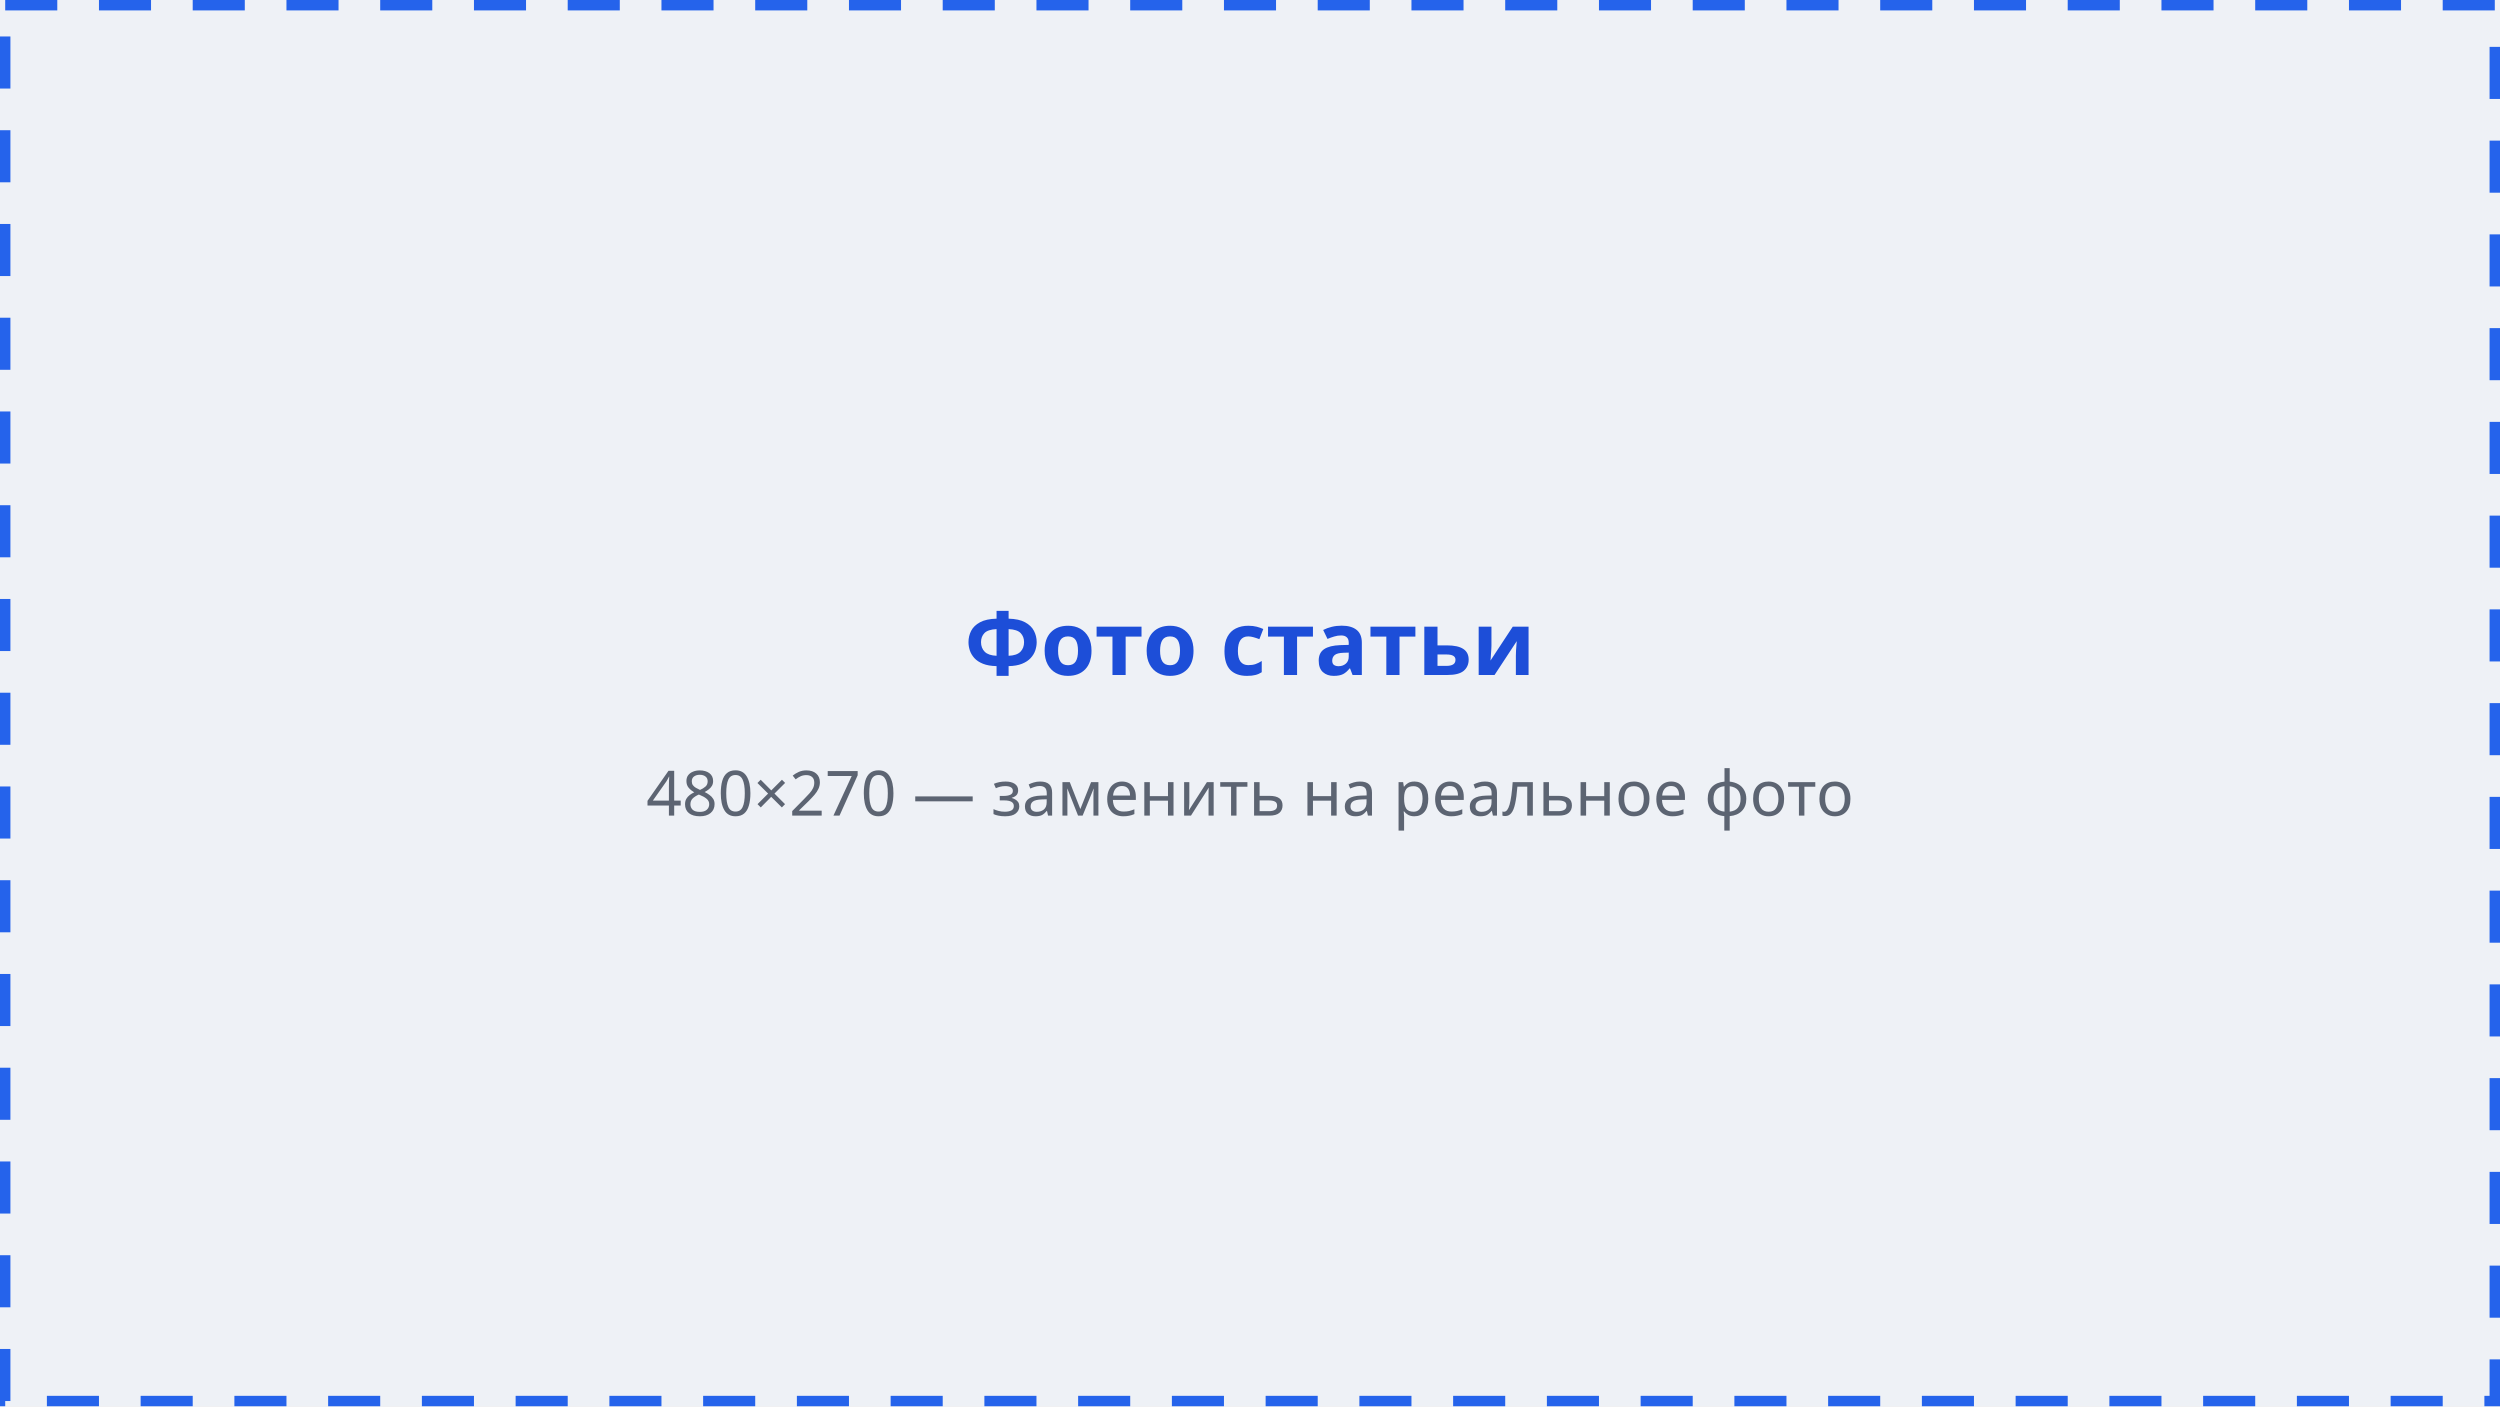
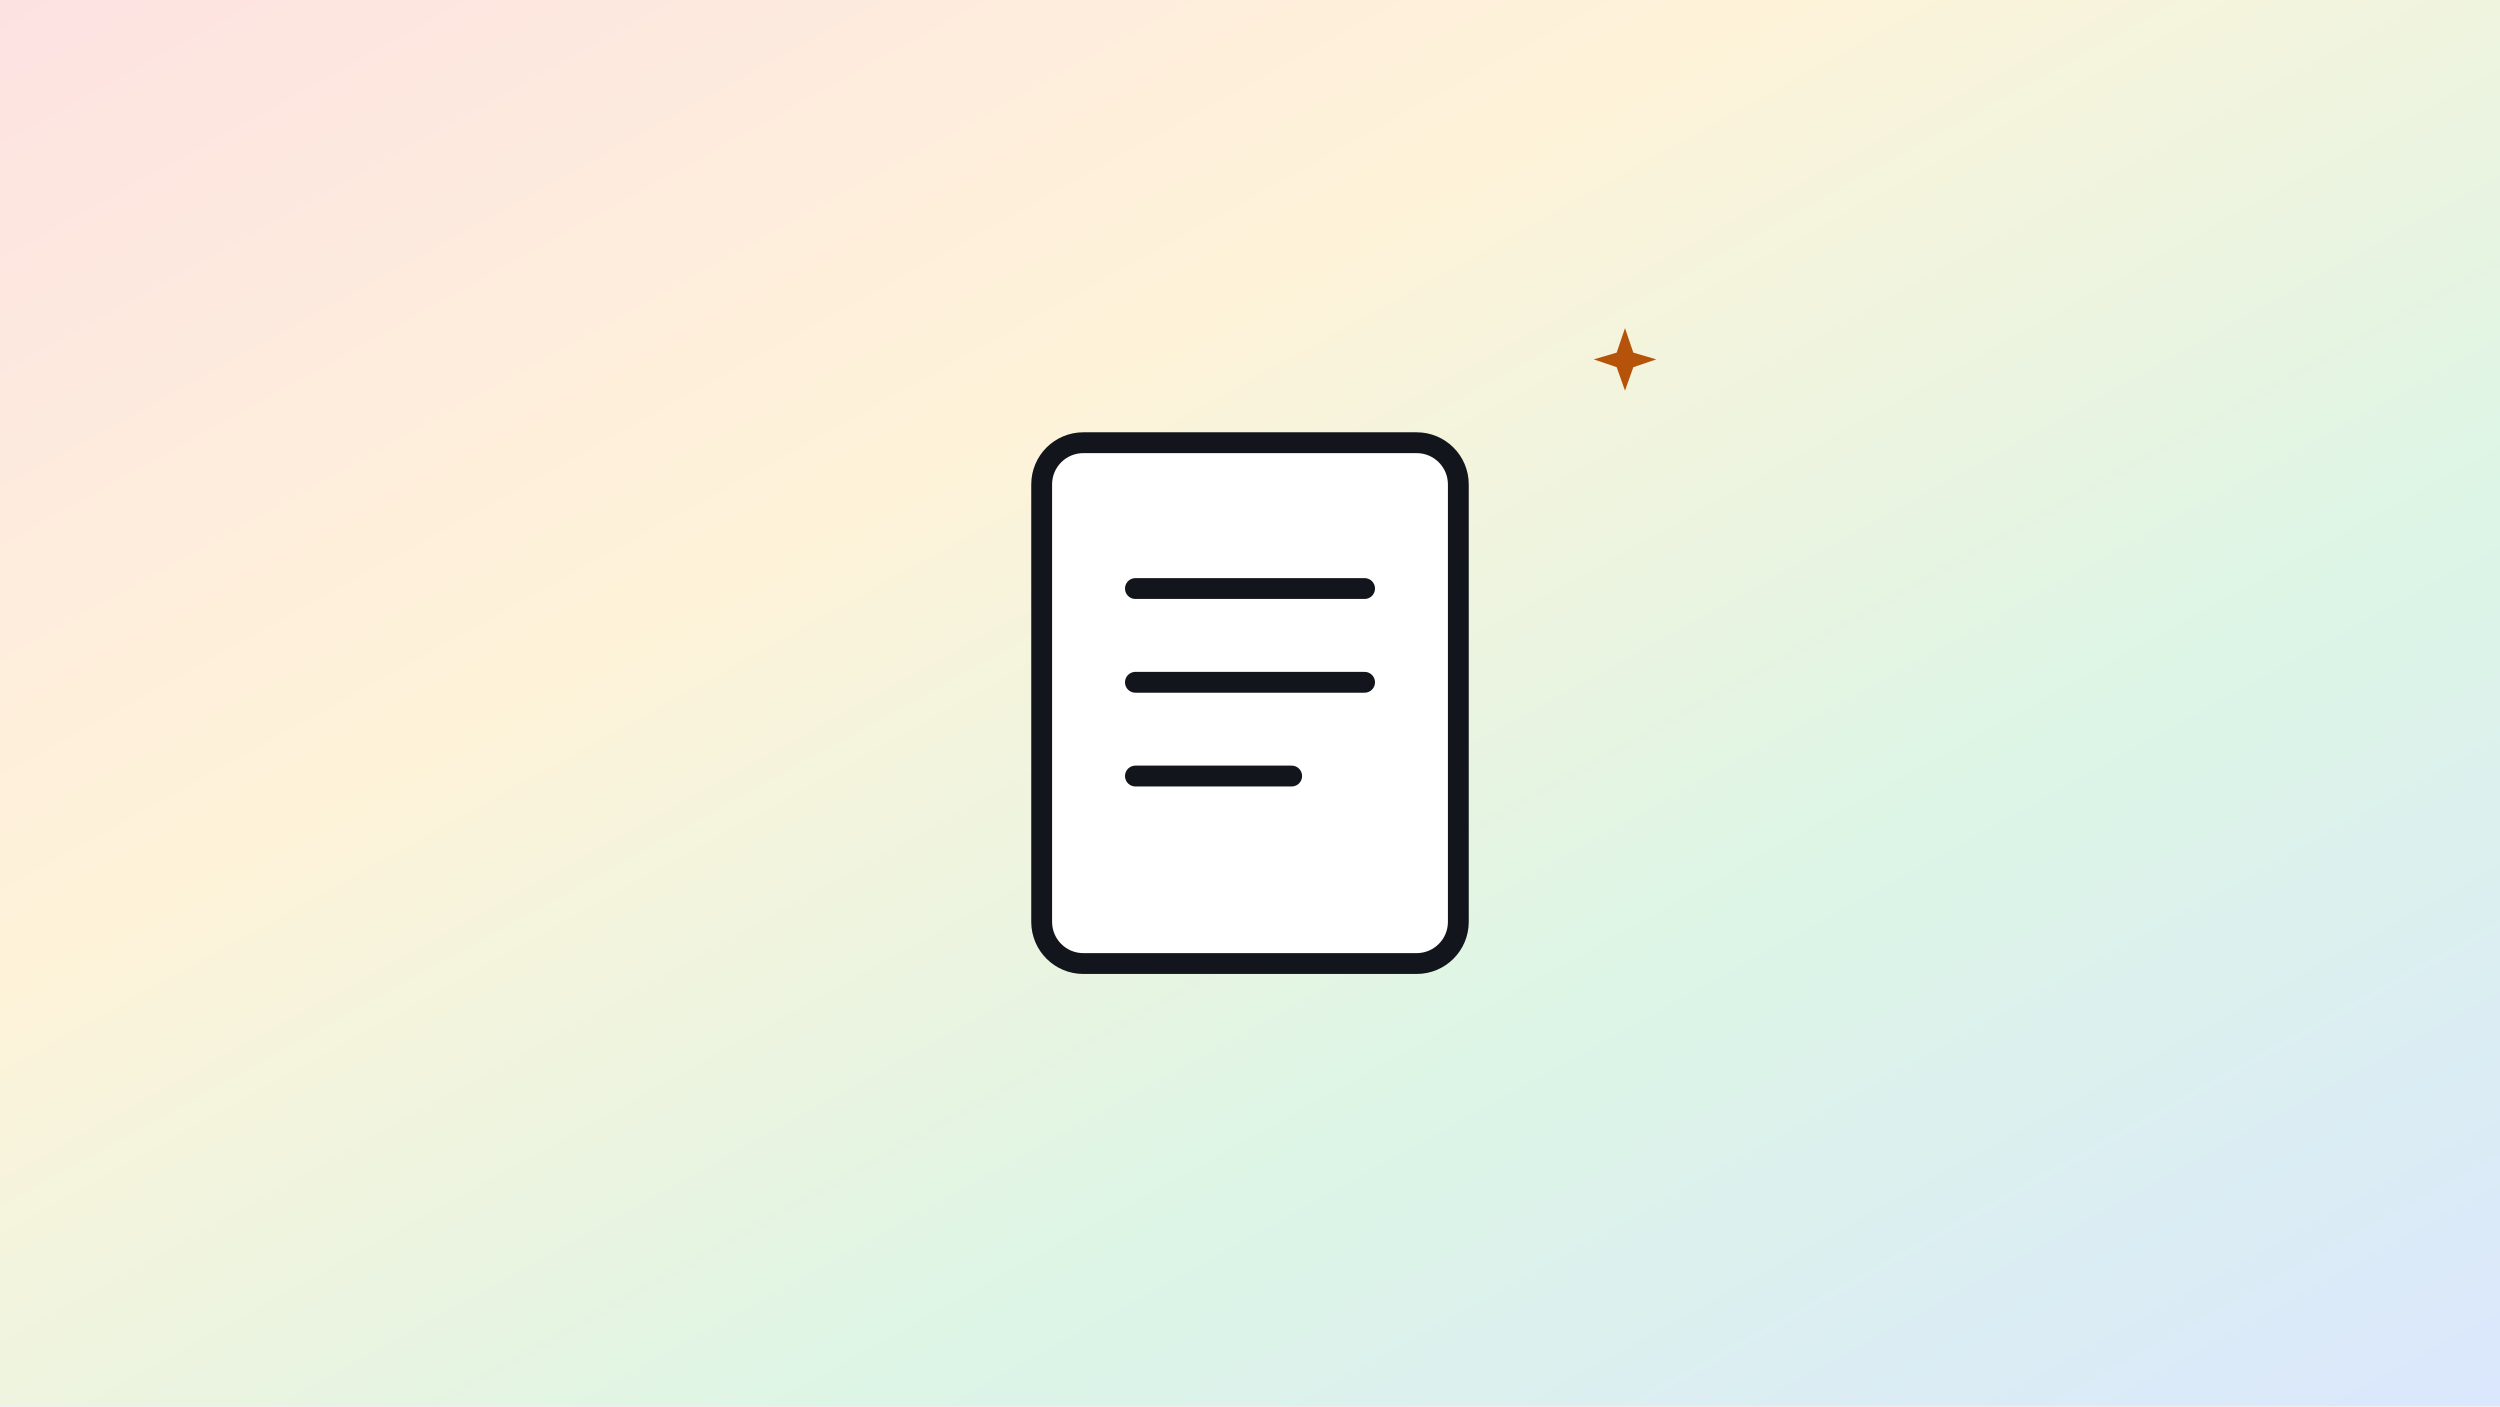
<svg xmlns="http://www.w3.org/2000/svg" width="480" height="270" viewBox="0 0 480 270">
-   <rect width="480" height="270" fill="#eef1f6" />
-   <rect x="1" y="1" width="478" height="268" fill="none" stroke="#2563eb" stroke-width="2" stroke-dasharray="10 8" />
-   <text x="50%" y="48%" text-anchor="middle" font-family="sans-serif" font-size="17" fill="#1d4ed8" font-weight="700">Фото статьи</text>
-   <text x="50%" y="58%" text-anchor="middle" font-family="sans-serif" font-size="12" fill="#5c6472">480×270 — заменить на реальное фото</text>
+   <defs>
+     <linearGradient id="blogwash" x1="0" y1="0" x2="1" y2="1">
+       <stop offset="0%" stop-color="#fde2e2" />
+       <stop offset="35%" stop-color="#fef3d9" />
+       <stop offset="68%" stop-color="#dcf5e6" />
+       <stop offset="100%" stop-color="#dbe7fd" />
+     </linearGradient>
+   </defs>
+   <rect width="480" height="270" fill="url(#blogwash)" />
+   <g transform="translate(200,85)" fill="none" stroke="#12151b" stroke-width="4" stroke-linecap="round" stroke-linejoin="round">
+     <rect x="0" y="0" width="80" height="100" rx="8" fill="#fff" />
+     <path d="M18 28h44M18 46h44M18 64h30" />
+   </g>
+   <g transform="translate(300,60)">
+     <path d="M12 3l1.6 4.7L18 9l-4.4 1.5L12 15l-1.6-4.5L6 9l4.4-1.3L12 3z" fill="#b45309" />
+   </g>
</svg>
